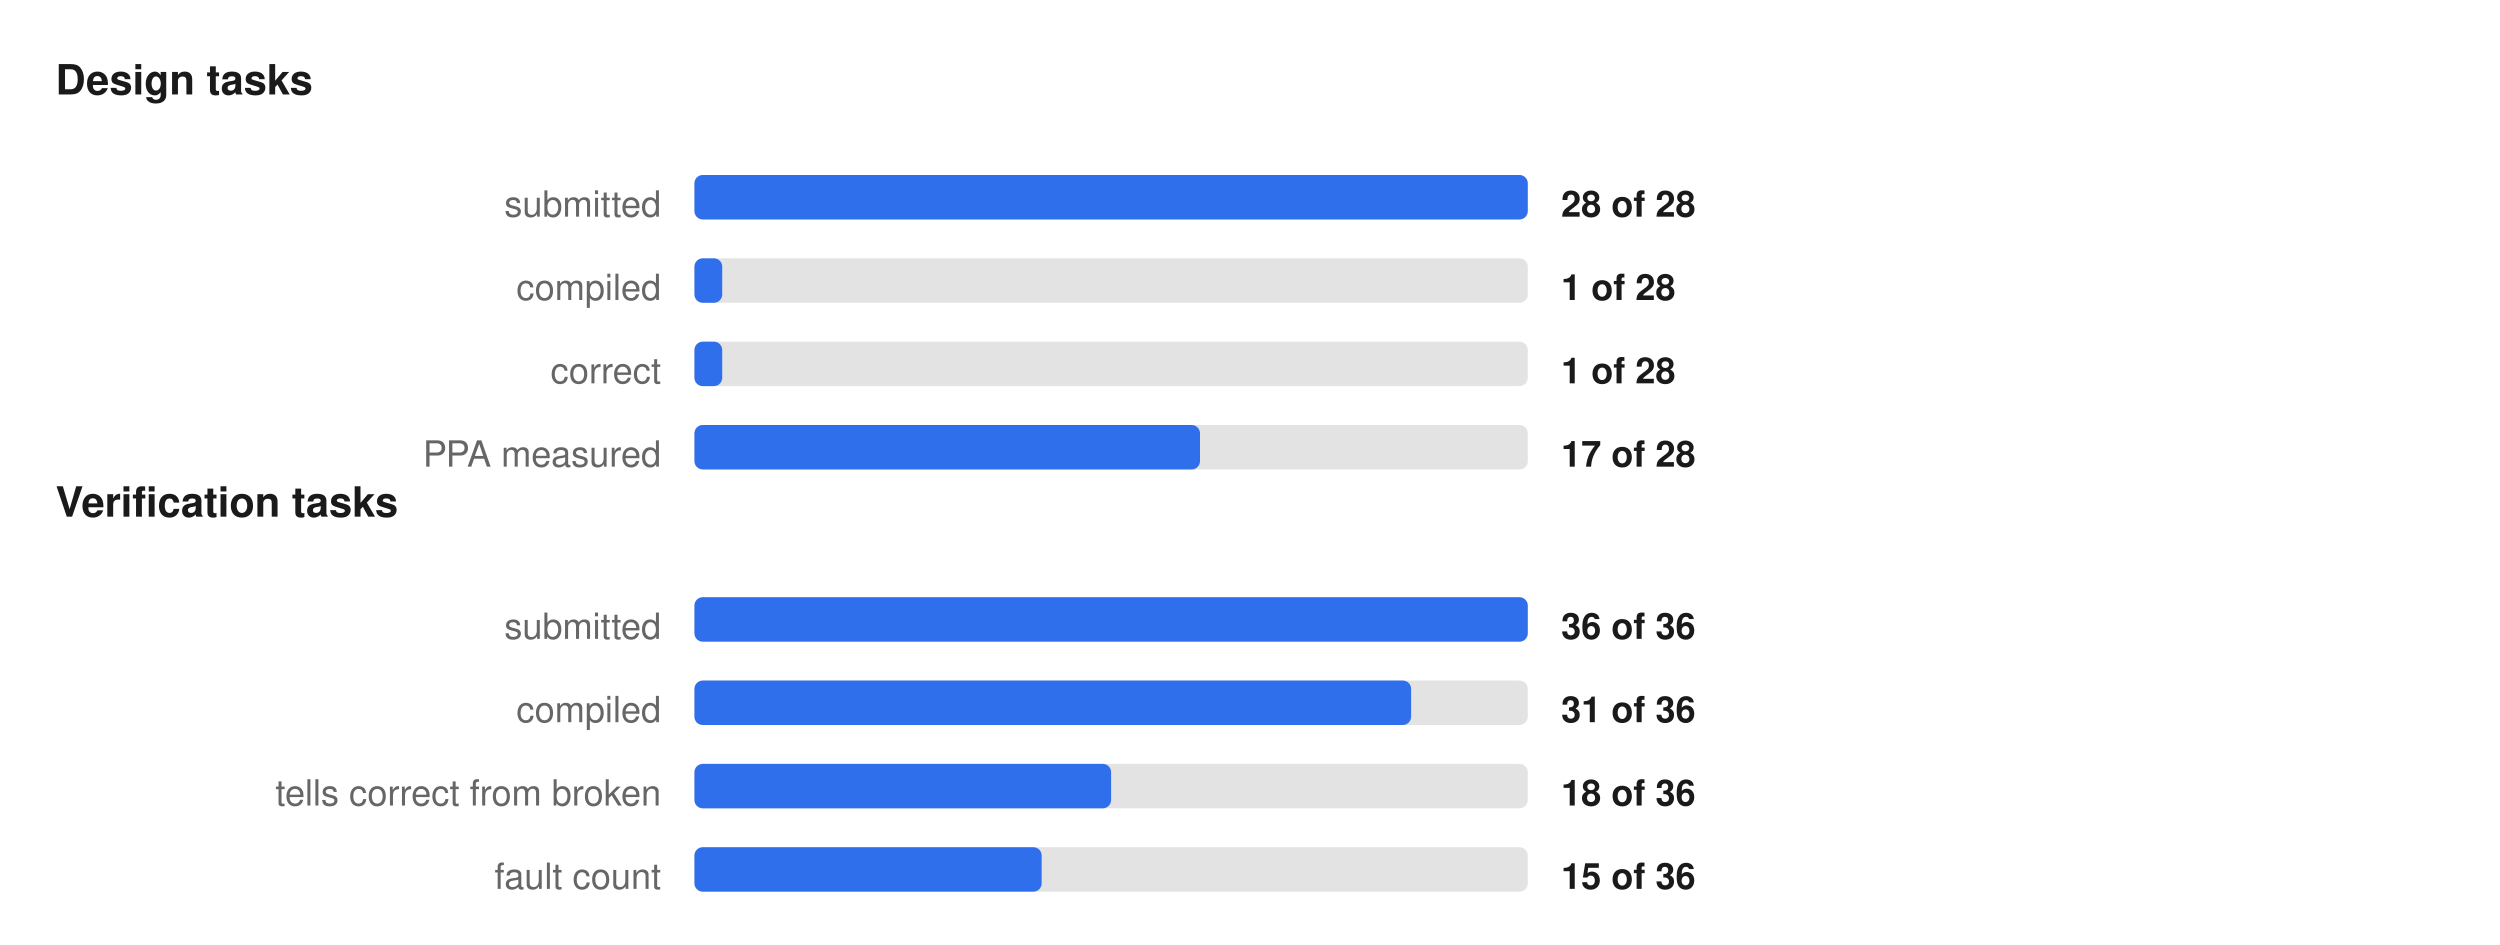
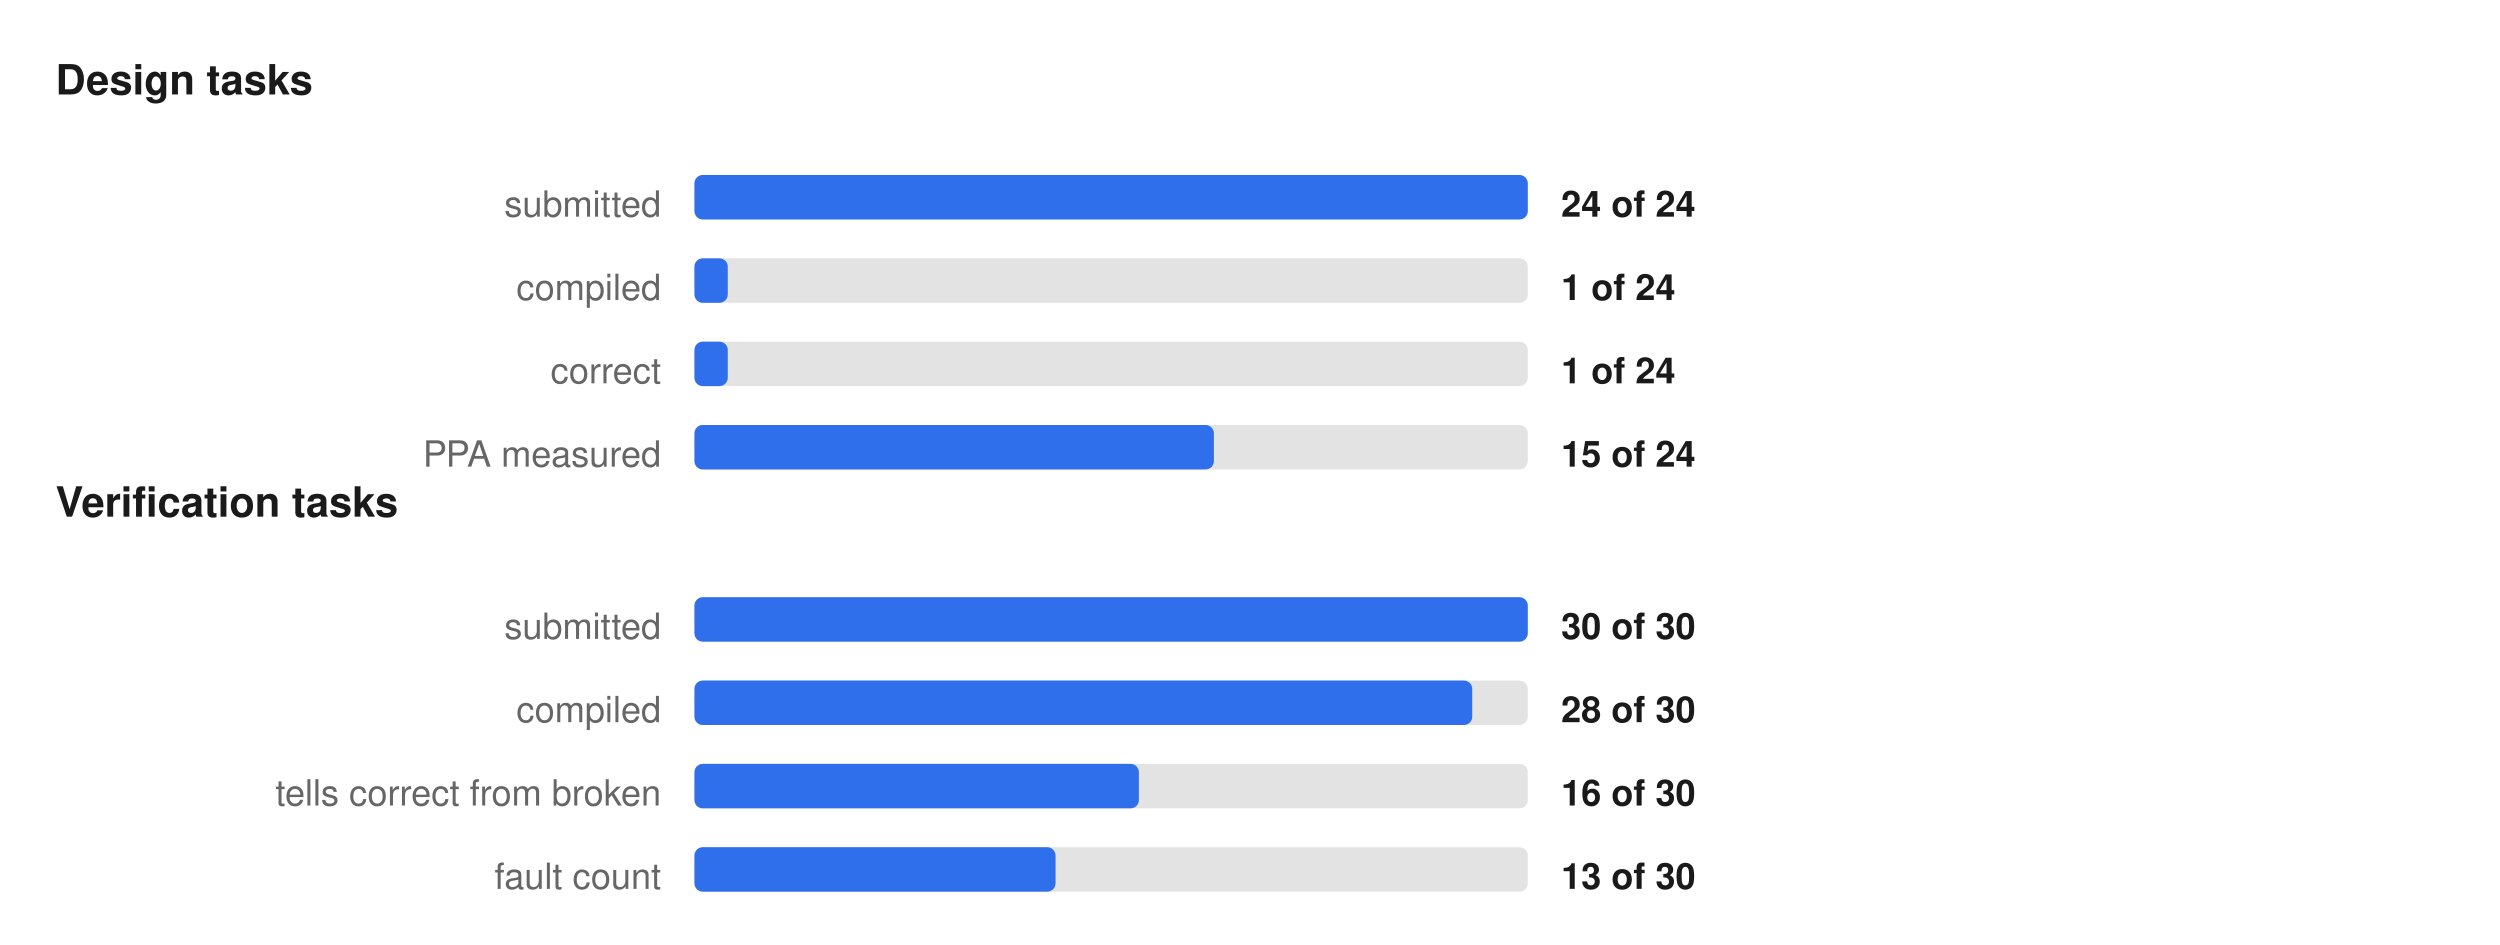
<svg xmlns="http://www.w3.org/2000/svg" viewBox="0 0 900 340" font-family="-apple-system,BlinkMacSystemFont,Segoe UI,Helvetica,Arial,sans-serif">
  <rect width="900" height="340" fill="none" />
  <text x="20" y="34" fill="#1a1a1a" font-size="15" font-weight="600">Design tasks</text>
  <text x="238" y="78" fill="#666" font-size="13" text-anchor="end">submitted</text>
  <rect x="250" y="63" width="300" height="16" rx="3" fill="#e3e3e3" />
  <rect x="250" y="63" width="300" height="16" rx="3" fill="#2f6feb" />
-   <text x="562" y="78" fill="#1a1a1a" font-size="13" font-weight="600">28 of 28</text>
+   <text x="562" y="78" fill="#1a1a1a" font-size="13" font-weight="600">24 of 24</text>
  <text x="238" y="108" fill="#666" font-size="13" text-anchor="end">compiled</text>
  <rect x="250" y="93" width="300" height="16" rx="3" fill="#e3e3e3" />
-   <rect x="250" y="93" width="10" height="16" rx="3" fill="#2f6feb" />
-   <text x="562" y="108" fill="#1a1a1a" font-size="13" font-weight="600">1 of 28</text>
+   <rect x="250" y="93" width="12" height="16" rx="3" fill="#2f6feb" />
+   <text x="562" y="108" fill="#1a1a1a" font-size="13" font-weight="600">1 of 24</text>
  <text x="238" y="138" fill="#666" font-size="13" text-anchor="end">correct</text>
  <rect x="250" y="123" width="300" height="16" rx="3" fill="#e3e3e3" />
-   <rect x="250" y="123" width="10" height="16" rx="3" fill="#2f6feb" />
-   <text x="562" y="138" fill="#1a1a1a" font-size="13" font-weight="600">1 of 28</text>
+   <rect x="250" y="123" width="12" height="16" rx="3" fill="#2f6feb" />
+   <text x="562" y="138" fill="#1a1a1a" font-size="13" font-weight="600">1 of 24</text>
  <text x="238" y="168" fill="#666" font-size="13" text-anchor="end">PPA measured</text>
  <rect x="250" y="153" width="300" height="16" rx="3" fill="#e3e3e3" />
-   <rect x="250" y="153" width="182" height="16" rx="3" fill="#2f6feb" />
-   <text x="562" y="168" fill="#1a1a1a" font-size="13" font-weight="600">17 of 28</text>
+   <rect x="250" y="153" width="187" height="16" rx="3" fill="#2f6feb" />
+   <text x="562" y="168" fill="#1a1a1a" font-size="13" font-weight="600">15 of 24</text>
  <text x="20" y="186" fill="#1a1a1a" font-size="15" font-weight="600">Verification tasks</text>
  <text x="238" y="230" fill="#666" font-size="13" text-anchor="end">submitted</text>
  <rect x="250" y="215" width="300" height="16" rx="3" fill="#e3e3e3" />
  <rect x="250" y="215" width="300" height="16" rx="3" fill="#2f6feb" />
-   <text x="562" y="230" fill="#1a1a1a" font-size="13" font-weight="600">36 of 36</text>
+   <text x="562" y="230" fill="#1a1a1a" font-size="13" font-weight="600">30 of 30</text>
  <text x="238" y="260" fill="#666" font-size="13" text-anchor="end">compiled</text>
  <rect x="250" y="245" width="300" height="16" rx="3" fill="#e3e3e3" />
-   <rect x="250" y="245" width="258" height="16" rx="3" fill="#2f6feb" />
-   <text x="562" y="260" fill="#1a1a1a" font-size="13" font-weight="600">31 of 36</text>
+   <rect x="250" y="245" width="280" height="16" rx="3" fill="#2f6feb" />
+   <text x="562" y="260" fill="#1a1a1a" font-size="13" font-weight="600">28 of 30</text>
  <text x="238" y="290" fill="#666" font-size="13" text-anchor="end">tells correct from broken</text>
  <rect x="250" y="275" width="300" height="16" rx="3" fill="#e3e3e3" />
-   <rect x="250" y="275" width="150" height="16" rx="3" fill="#2f6feb" />
-   <text x="562" y="290" fill="#1a1a1a" font-size="13" font-weight="600">18 of 36</text>
+   <rect x="250" y="275" width="160" height="16" rx="3" fill="#2f6feb" />
+   <text x="562" y="290" fill="#1a1a1a" font-size="13" font-weight="600">16 of 30</text>
  <text x="238" y="320" fill="#666" font-size="13" text-anchor="end">fault count</text>
  <rect x="250" y="305" width="300" height="16" rx="3" fill="#e3e3e3" />
-   <rect x="250" y="305" width="125" height="16" rx="3" fill="#2f6feb" />
-   <text x="562" y="320" fill="#1a1a1a" font-size="13" font-weight="600">15 of 36</text>
+   <rect x="250" y="305" width="130" height="16" rx="3" fill="#2f6feb" />
+   <text x="562" y="320" fill="#1a1a1a" font-size="13" font-weight="600">13 of 30</text>
</svg>
